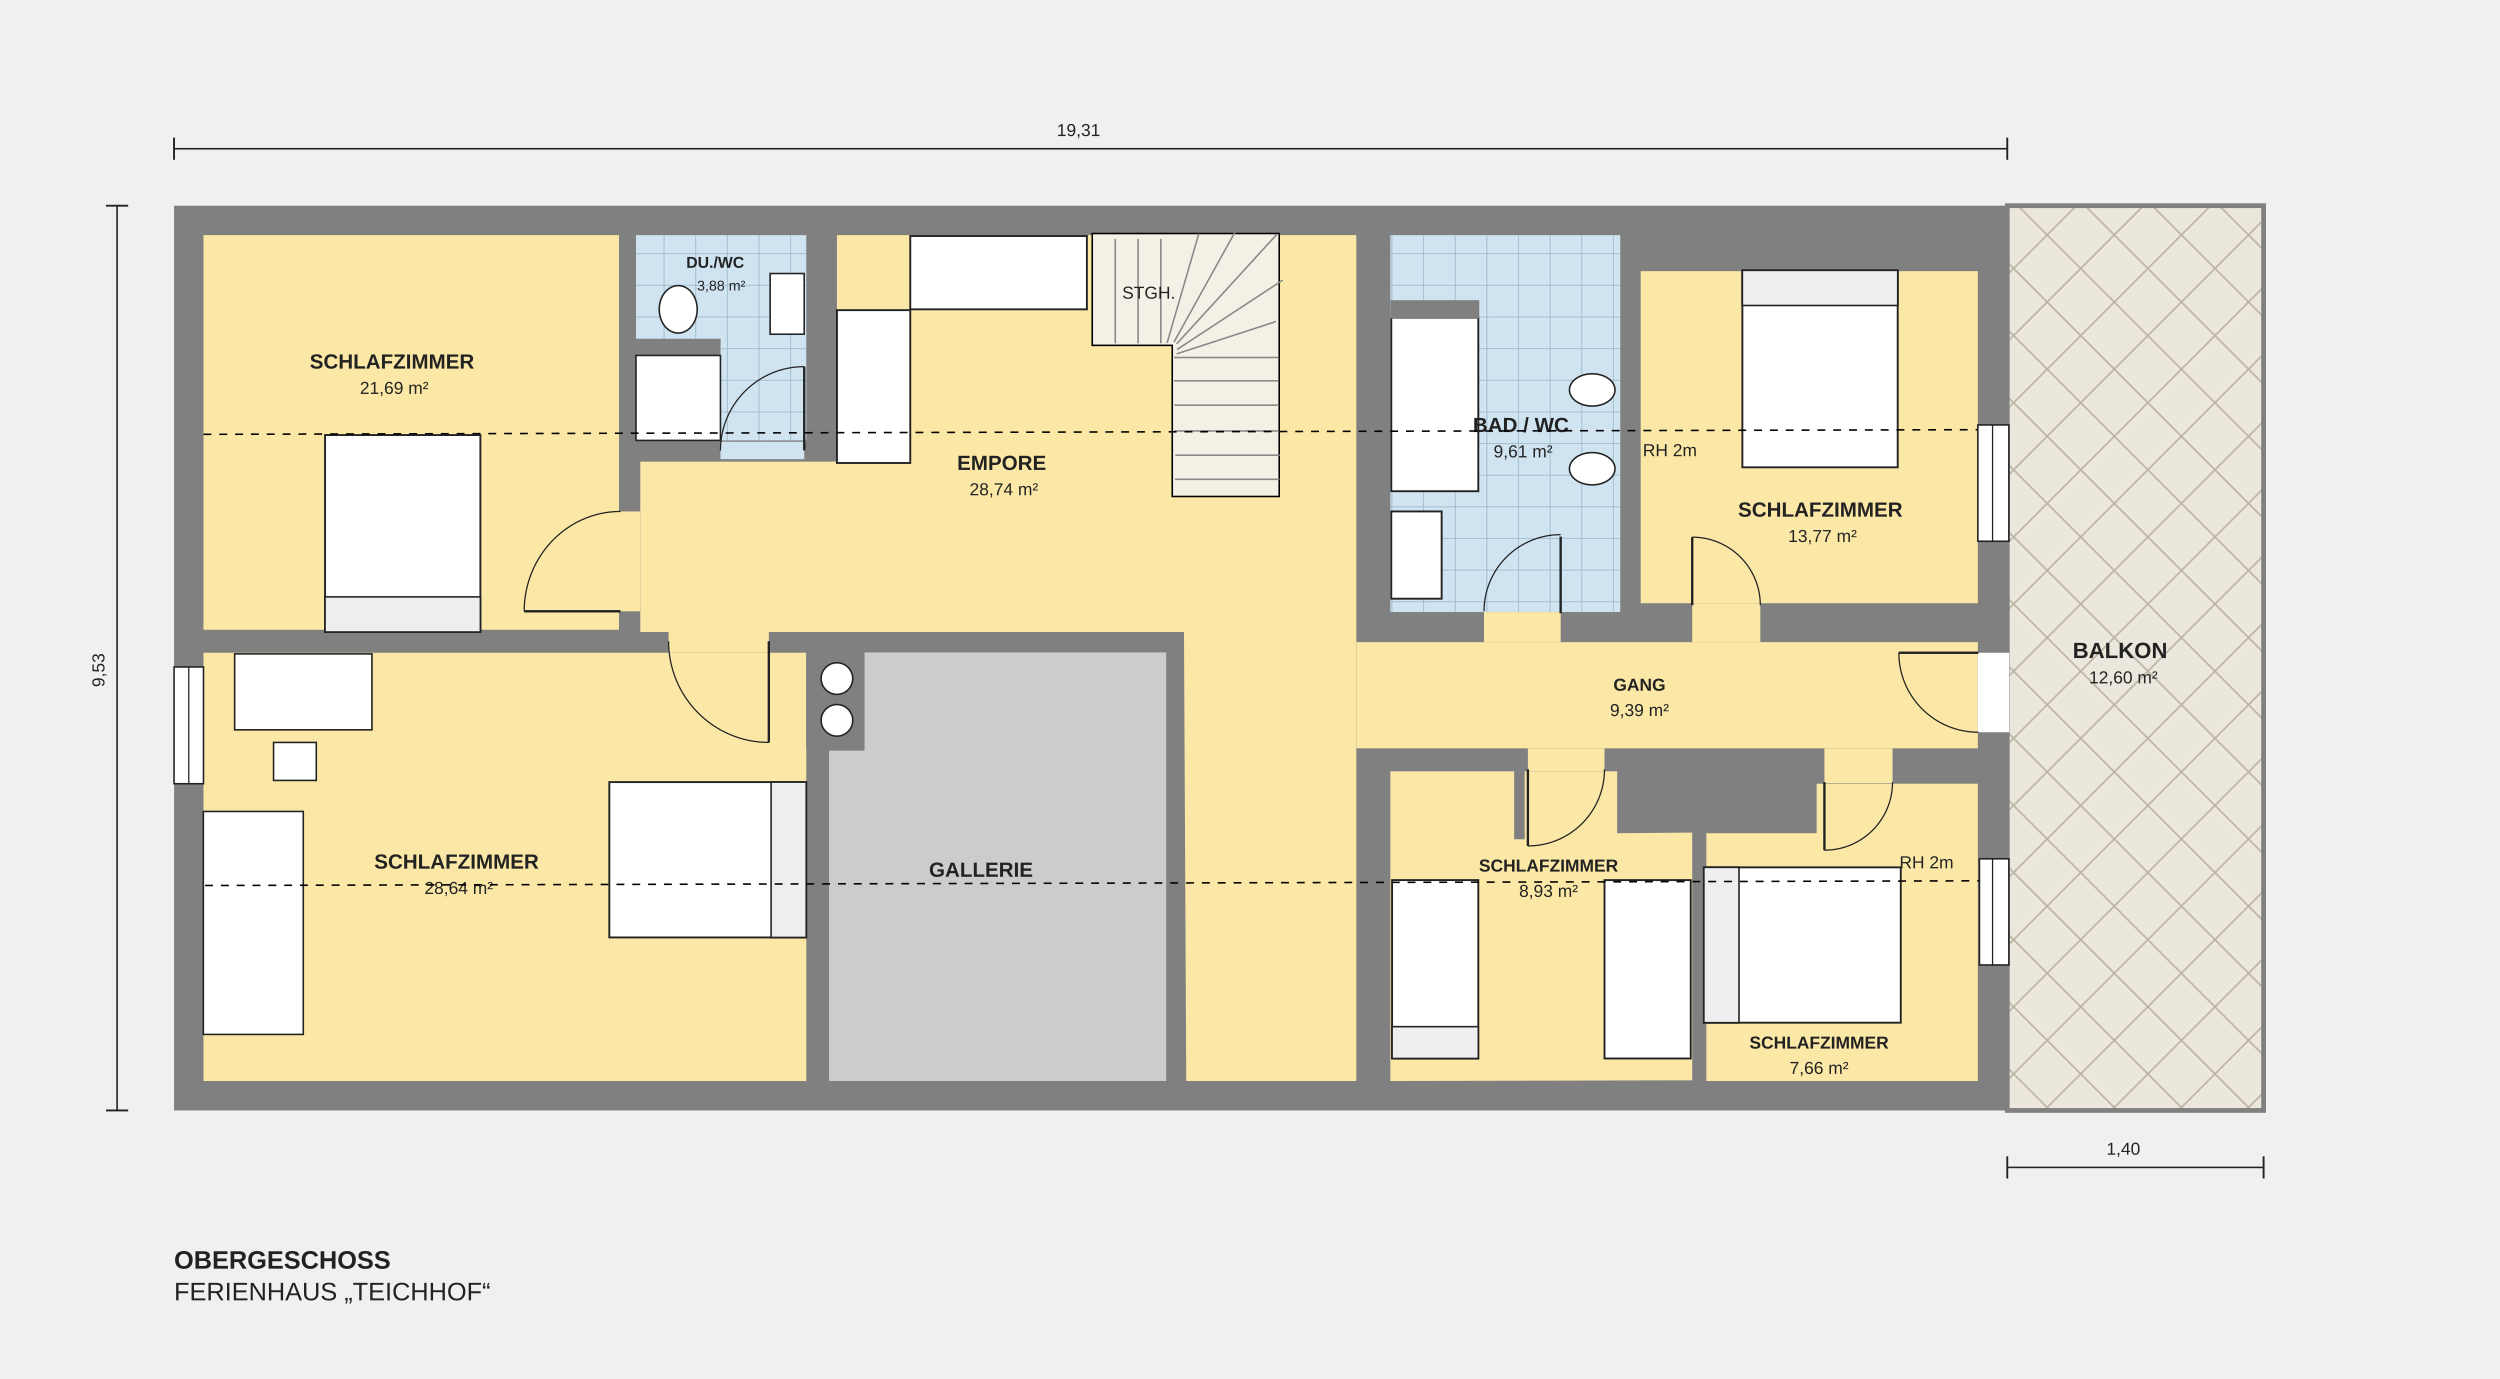
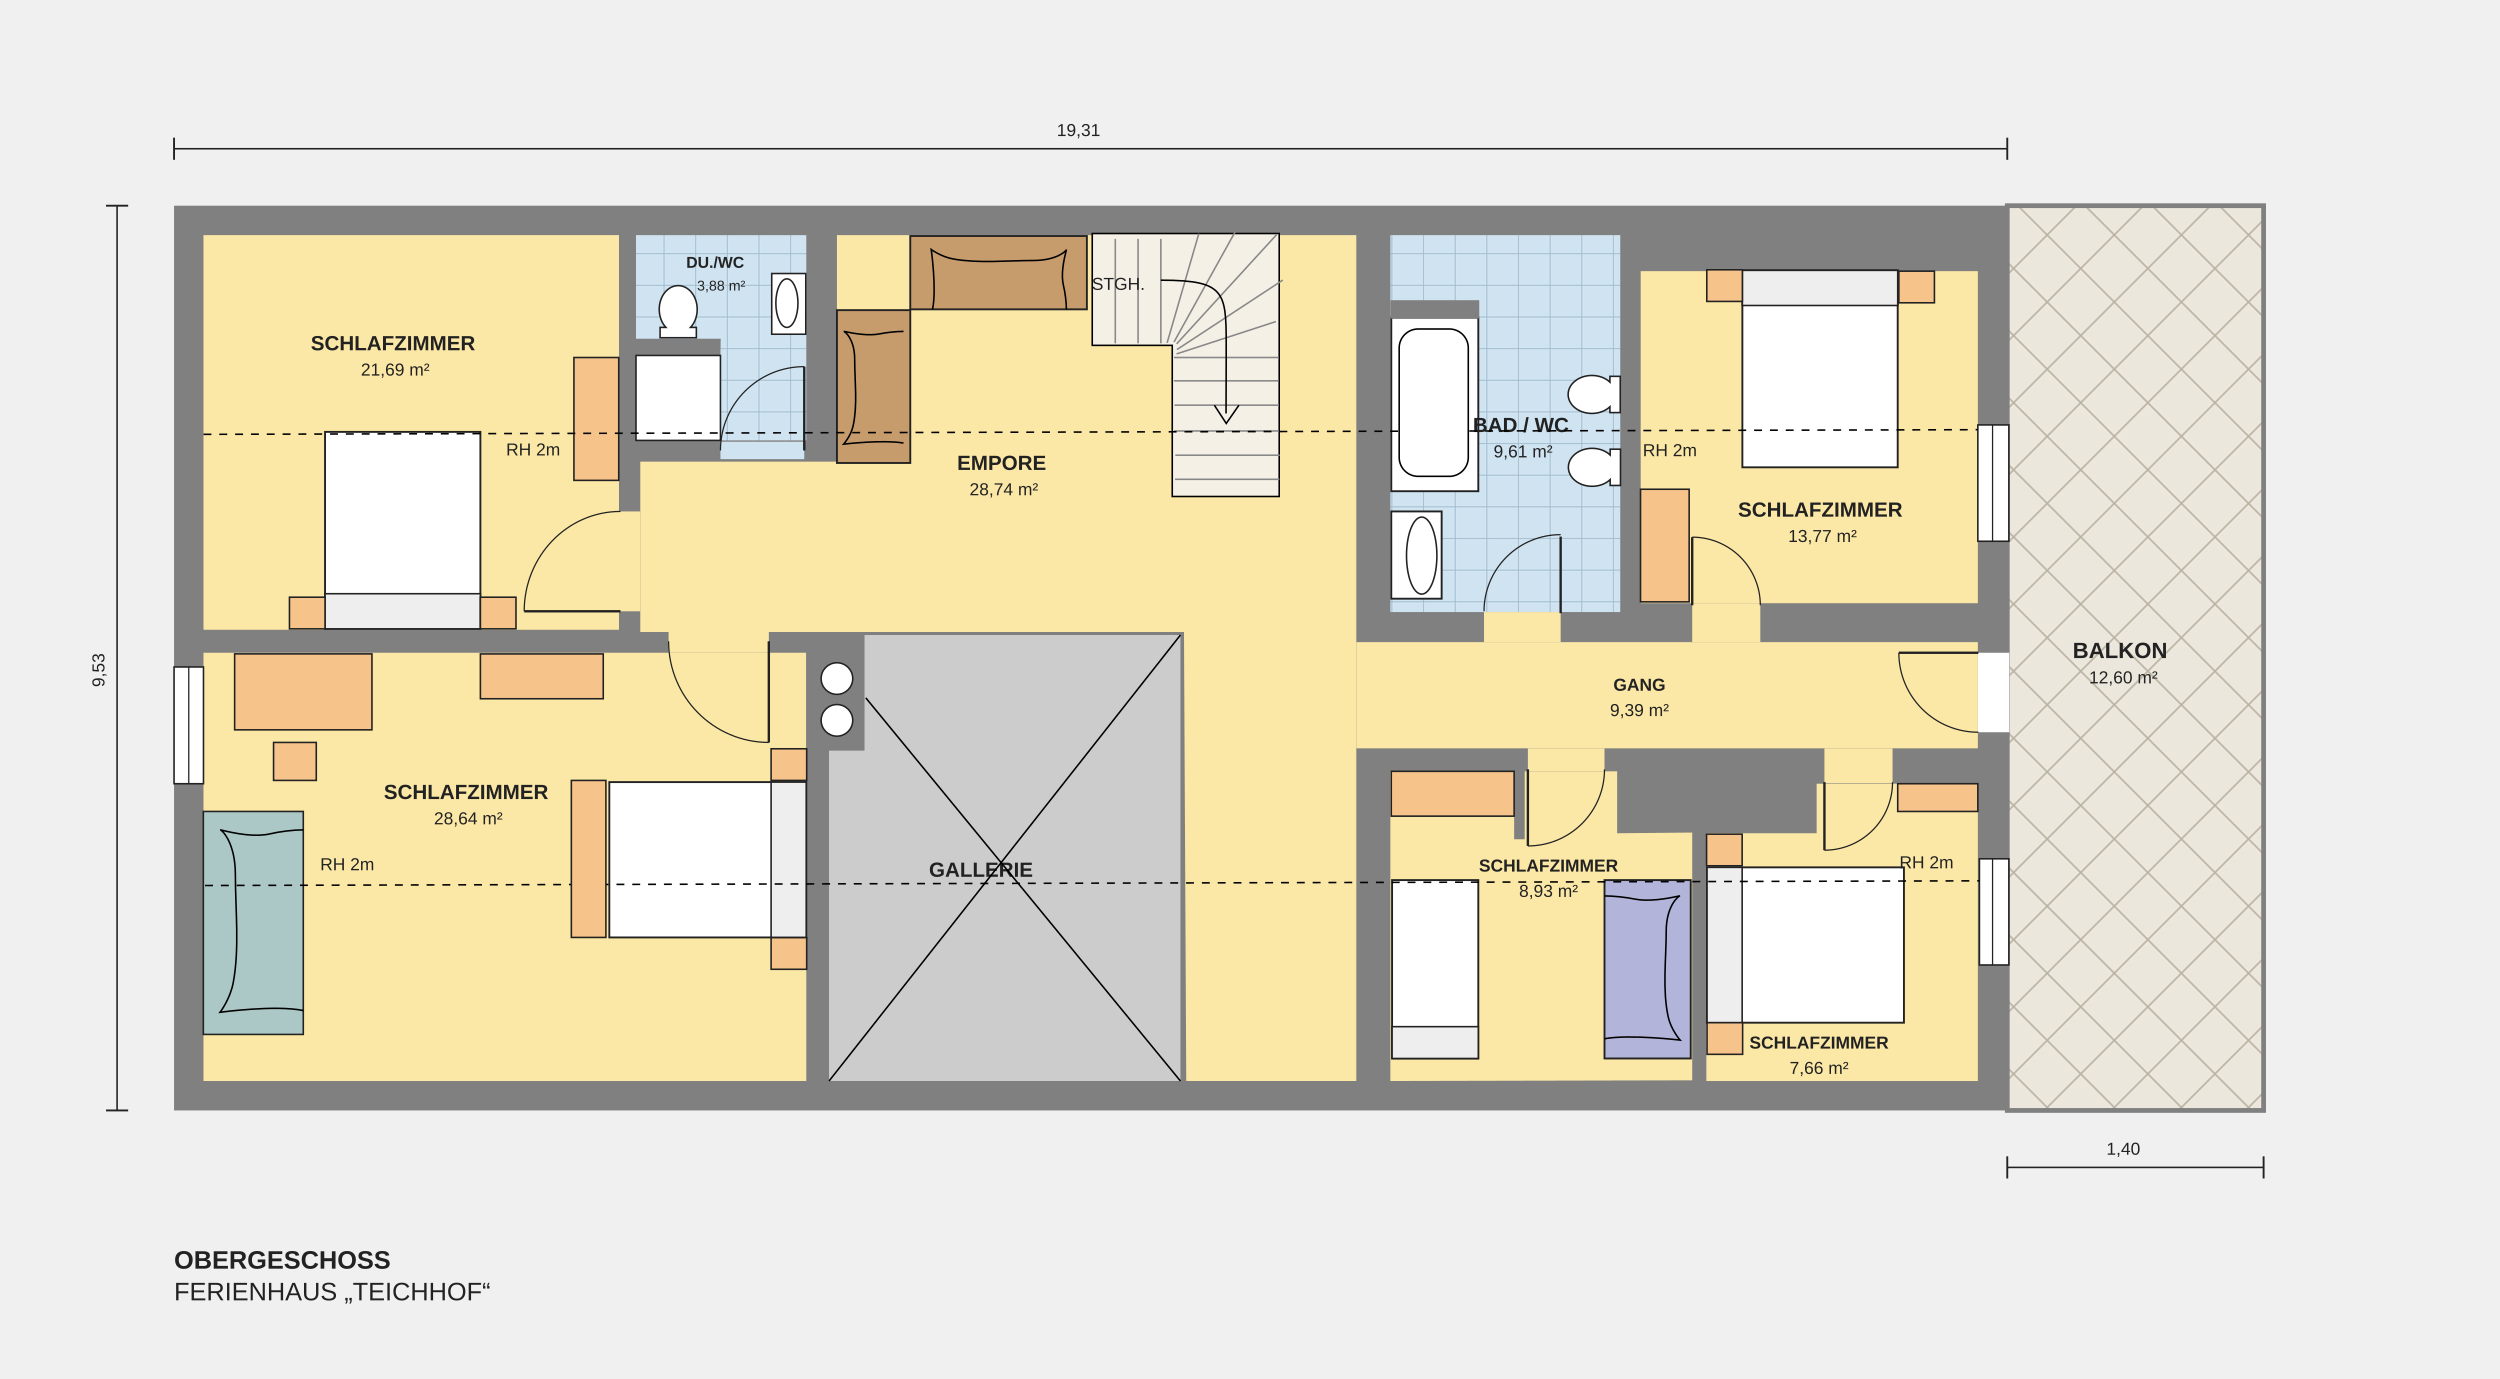
<svg xmlns="http://www.w3.org/2000/svg" width="1580" height="871" viewBox="0 0 1580 871">
  <defs>
    <clipPath id="clip-path-1">
      <path d="M0 0 L30 0 L30 30 L0 30 Z" />
    </clipPath>
    <pattern id="pattern-1" patternUnits="userSpaceOnUse" width="30" height="30" patternTransform="matrix(0.707 0.707 -0.707 0.707 0 0)">
      <g clip-path="url(#clip-path-1)">
        <rect x="0" y="0" width="30" height="30" fill="#ece7dc" />
        <rect x="0" y="0" width="30" height="30" fill="none" stroke="#b9b2a2" />
      </g>
    </pattern>
    <clipPath id="clip-path-2">
      <path d="M0 0 L20 0 L20 20 L0 20 Z" />
    </clipPath>
    <pattern id="pattern-2" patternUnits="userSpaceOnUse" width="20" height="20" patternTransform="matrix(1 0 0 1 0 0)">
      <g clip-path="url(#clip-path-2)">
        <rect x="0" y="0" width="20" height="20" fill="#cfe3f1" />
        <polyline points="0,0 20,0 20,20" fill="none" stroke="#9db8c9" />
      </g>
    </pattern>
  </defs>
  <g id="Layer_1" data-name="Layer 1">
    <rect x="1268.6" y="130" width="162" height="571.8" fill="url(#pattern-1)" stroke="#808080" stroke-width="3" />
    <text transform="matrix(1 0 0 1 1349.6 415.9)" x="0" y="0" xml:space="preserve" font-family="Arial, sans-serif" font-size="14" font-weight="600" fill="#222222" text-anchor="middle">
      <tspan x="0" y="0">BALKON</tspan>
    </text>
    <text transform="matrix(1 0 0 1 1349.6 431.9)" x="0" y="0" xml:space="preserve" font-family="Arial, sans-serif" font-size="11" fill="#222222" text-anchor="middle">
      <tspan x="0" y="0">12,60 m²</tspan>
    </text>
    <rect x="110" y="130" width="1158.6" height="571.8" fill="#808080" />
    <rect x="128.6" y="412.54" width="380.97" height="270.66" fill="#fbe8a6" />
    <polyline points="391.19,398.01 128.6,398.01 128.6,148.6 391.19,148.6" fill="#fbe8a6" />
    <polygon points="748.282,399.427 528.95,399.427 528.95,148.6 857.19,148.6 857.19,405.83 857.19,472.94 857.19,683.2 749.707,683.2" fill="#fbe8a6" />
    <rect x="857.19" y="405.83" width="392.81" height="67.11" fill="#fbe8a6" />
    <polygon points="878.71,683.2 878.71,487.48 956.938,487.48 956.938,530.432 963.62,530.432 963.62,487.48 1022.04,487.48 1022.04,526.62 1069.48,526.18 1069.48,682.76" fill="#fbe8a6" />
    <polyline points="1148.12,526.62 1148.12,495.31 1250,495.31 1250,683.2 1078.42,683.2 1078.42,526.62" fill="#fbe8a6" />
    <rect x="1036.91" y="171.371" width="213.09" height="209.859" fill="#fbe8a6" />
    <polygon points="401.95,278.34 401.95,224.65 455.322,224.65 455.49,214.086 401.95,214.086 401.95,148.6 509.57,148.6 509.57,278.34" fill="url(#pattern-2)" />
    <rect x="878.71" y="148.6" width="145.29" height="238.22" fill="url(#pattern-2)" />
    <rect x="509.57" y="409.19" width="38.75" height="63.75" fill="#808080" />
    <circle cx="528.945" cy="455.268" r="9.989" fill="#ffffff" stroke="#222222" />
    <circle cx="528.945" cy="428.856" r="9.989" fill="#ffffff" stroke="#222222" />
    <rect x="401.95" y="224.65" width="53.372" height="53.69" fill="#ffffff" stroke="#222222" />
-     <rect x="486.73" y="172.869" width="21.52" height="38.361" fill="#ffffff" stroke="#222222" />
+     <rect x="487.73" y="172.869" width="21.52" height="38.361" fill="#ffffff" stroke="#222222" />
    <rect x="422.548" y="398.01" width="63.352" height="14.53" fill="#fbe8a6" />
    <line x1="485.9" y1="405.28" x2="485.9" y2="469.223" fill="#000000" stroke="#222222" stroke-width="1.5" />
    <path d="M422.548 405.28 C422.573 440.584 450.922 469.198 485.9 469.223" fill="none" stroke="#222222" stroke-width="0.8" />
    <rect x="387.087" y="323.23" width="17.583" height="63.1" fill="#fbe8a6" />
    <line x1="331.29" y1="386.33" x2="392.141" y2="386.33" fill="#000000" stroke="#222222" stroke-width="1.5" />
    <path d="M392.141 323.23 C358.537 323.239 331.298 351.484 331.29 386.33" fill="none" stroke="#222222" stroke-width="0.8" />
    <rect x="455.322" y="279.187" width="52.968" height="11.008" fill="#cfe3f1" />
    <line x1="508.29" y1="284.691" x2="508.29" y2="231.715" fill="#000000" stroke="#222222" stroke-width="1.5" />
    <path d="M455.322 284.691 C455.331 255.44 479.039 231.728 508.29 231.715" fill="none" stroke="#222222" stroke-width="0.8" />
    <rect x="965.62" y="472.94" width="48.43" height="14.54" fill="#fbe8a6" />
    <line x1="965.62" y1="534.64" x2="965.62" y2="486.21" fill="#000000" stroke="#222222" stroke-width="1.5" />
    <path d="M1014.05 486.21 C1014.058 499.057 1008.958 511.38 999.874 520.464 C990.79 529.548 978.467 534.648 965.62 534.64" fill="none" stroke="#222222" stroke-width="0.8" />
    <rect x="937.9" y="386.82" width="48.43" height="19.01" fill="#fbe8a6" />
    <line x1="986.33" y1="387.55" x2="986.33" y2="339.12" fill="#000000" stroke="#222222" stroke-width="1.5" />
    <path d="M937.9 386.33 C937.892 373.483 942.992 361.16 952.076 352.076 C961.16 342.992 973.483 337.892 986.33 337.9" fill="none" stroke="#222222" stroke-width="0.8" />
    <rect x="1069.48" y="381.23" width="43.04" height="24.6" fill="#fbe8a6" />
    <line x1="1069.48" y1="382.53" x2="1069.48" y2="339.48" fill="#000000" stroke="#222222" stroke-width="1.5" />
    <path d="M1112.52 382.53 C1112.533 371.11 1108.003 360.154 1099.929 352.078 C1091.855 344.002 1080.9 339.469 1069.48 339.48" fill="none" stroke="#222222" stroke-width="0.8" />
    <rect x="1153.034" y="472.94" width="43.05" height="22.057" fill="#fbe8a6" />
    <line x1="1153.034" y1="494.287" x2="1153.034" y2="537.327" fill="#000000" stroke="#222222" stroke-width="1.5" />
    <path d="M1196.084 494.287 C1196.094 505.707 1191.562 516.662 1183.486 524.736 C1175.41 532.81 1164.454 537.34 1153.034 537.327" fill="none" stroke="#222222" stroke-width="0.8" />
    <rect x="1250" y="412.54" width="19.859" height="50.235" fill="#ffffff" />
    <line x1="1250.3" y1="412.54" x2="1200.065" y2="412.54" fill="#000000" stroke="#222222" stroke-width="1.5" />
    <path d="M1250.3 462.775 C1236.974 462.785 1224.19 457.496 1214.767 448.073 C1205.344 438.65 1200.055 425.866 1200.065 412.54" fill="none" stroke="#222222" stroke-width="0.8" />
    <rect x="110" y="421.52" width="18.6" height="73.79" fill="#ffffff" stroke="#222222" />
    <rect x="1251" y="542.77" width="18.6" height="67.1" fill="#ffffff" stroke="#222222" />
    <rect x="1250" y="268.555" width="19.6" height="73.525" fill="#ffffff" stroke="#222222" />
    <line x1="119.3" y1="495.31" x2="119.3" y2="421.52" fill="#000000" stroke="#222222" stroke-width="0.8" />
    <line x1="1259.3" y1="609.87" x2="1259.3" y2="542.77" fill="#000000" stroke="#222222" stroke-width="0.8" />
    <line x1="1259.3" y1="342.08" x2="1259.3" y2="268.555" fill="#000000" stroke="#222222" stroke-width="0.8" />
    <text transform="matrix(1 0 0 1 642.09 297.017)" x="0" y="0" xml:space="preserve" font-family="Arial, sans-serif" font-size="13" font-weight="600" fill="#222222" text-anchor="middle">
      <tspan x="0" y="0">EMPORE</tspan>
    </text>
    <text transform="matrix(1 0 0 1 642.09 313.017)" x="0" y="0" xml:space="preserve" font-family="Arial, sans-serif" font-size="11" fill="#222222" text-anchor="middle">
      <tspan x="0" y="0">28,74 m²</tspan>
    </text>
    <text transform="matrix(1 0 0 1 1043.79 436.563)" x="0" y="0" xml:space="preserve" font-family="Arial, sans-serif" font-size="11" font-weight="600" fill="#222222" text-anchor="middle">
      <tspan x="0" y="0">GANG</tspan>
    </text>
    <text transform="matrix(1 0 0 1 1043.79 452.563)" x="0" y="0" xml:space="preserve" font-family="Arial, sans-serif" font-size="11" fill="#222222" text-anchor="middle">
      <tspan x="0" y="0">9,39 m²</tspan>
    </text>
    <text transform="matrix(1 0 0 1 986.33 550.845)" x="0" y="0" xml:space="preserve" font-family="Arial, sans-serif" font-size="11" font-weight="600" fill="#222222" text-anchor="middle">
      <tspan x="0" y="0">SCHLAFZIMMER</tspan>
    </text>
    <text transform="matrix(1 0 0 1 986.33 566.845)" x="0" y="0" xml:space="preserve" font-family="Arial, sans-serif" font-size="11" fill="#222222" text-anchor="middle">
      <tspan x="0" y="0">8,93 m²</tspan>
    </text>
    <text transform="matrix(1 0 0 1 1159.474 326.549)" x="0" y="0" xml:space="preserve" font-family="Arial, sans-serif" font-size="13" font-weight="600" fill="#222222" text-anchor="middle">
      <tspan x="0" y="0">SCHLAFZIMMER</tspan>
    </text>
    <text transform="matrix(1 0 0 1 1159.474 342.549)" x="0" y="0" xml:space="preserve" font-family="Arial, sans-serif" font-size="11" fill="#222222" text-anchor="middle">
      <tspan x="0" y="0">13,77 m²</tspan>
    </text>
    <text transform="matrix(1 0 0 1 458.966 169.252)" x="0" y="0" xml:space="preserve" font-family="Arial, sans-serif" font-size="10" font-weight="600" fill="#222222" text-anchor="middle">
      <tspan x="0" y="0">DU./WC</tspan>
    </text>
    <text transform="matrix(1 0 0 1 462.04 183.626)" x="0" y="0" xml:space="preserve" font-family="Arial, sans-serif" font-size="9" fill="#222222" text-anchor="middle">
      <tspan x="0" y="0">3,88 m²</tspan>
    </text>
    <line x1="110" y1="94" x2="1268.6" y2="94" fill="#000000" stroke="#222222" />
    <line x1="110" y1="87" x2="110" y2="101" fill="#000000" stroke="#222222" stroke-width="1.2" />
    <line x1="1268.6" y1="87" x2="1268.6" y2="101" fill="#000000" stroke="#222222" stroke-width="1.2" />
    <text transform="matrix(1 0 0 1 689.3 86)" x="0" y="0" xml:space="preserve" font-family="Arial, sans-serif" font-size="11" fill="#222222" text-anchor="middle">
      <tspan x="0" y="0">19,31</tspan>
    </text>
    <line x1="74" y1="130" x2="74" y2="701.8" fill="#000000" stroke="#222222" />
    <line x1="67" y1="130" x2="81" y2="130" fill="#000000" stroke="#222222" stroke-width="1.2" />
    <line x1="67" y1="701.8" x2="81" y2="701.8" fill="#000000" stroke="#222222" stroke-width="1.2" />
    <text transform="matrix(0 -1 1 0 66 415.9)" x="0" y="0" xml:space="preserve" font-family="Arial, sans-serif" font-size="11" fill="#222222" text-anchor="middle">
      <tspan x="0" y="0">9,53</tspan>
    </text>
    <line x1="1268.6" y1="737.8" x2="1430.6" y2="737.8" fill="#000000" stroke="#222222" />
    <line x1="1268.6" y1="730.8" x2="1268.6" y2="744.8" fill="#000000" stroke="#222222" stroke-width="1.2" />
    <line x1="1430.6" y1="730.8" x2="1430.6" y2="744.8" fill="#000000" stroke="#222222" stroke-width="1.2" />
    <text transform="matrix(1 0 0 1 1349.6 729.8)" x="0" y="0" xml:space="preserve" font-family="Arial, sans-serif" font-size="11" fill="#222222" text-anchor="middle">
      <tspan x="0" y="0">1,40</tspan>
    </text>
    <text transform="matrix(1 0 0 1 110 801.8)" x="0" y="0" xml:space="preserve" font-family="Arial, sans-serif" font-size="16" font-weight="bold" fill="#222222">
      <tspan x="0" y="0">OBERGESCHOSS</tspan>
    </text>
    <text transform="matrix(1 0 0 1 110 821.8)" x="0" y="0" xml:space="preserve" font-family="Arial, sans-serif" font-size="16" fill="#222222">
      <tspan x="0" y="0">FERIENHAUS „TEICHHOF“</tspan>
    </text>
-     <rect x="1076.814" y="548.168" width="124.476" height="98.174" fill="#ffffff" stroke="#222222" stroke-width="1.2" />
-     <ellipse cx="1006.29" cy="296.247" rx="14.4" ry="10.2" fill="#ffffff" stroke="#222222" />
+     <rect x="1078.814" y="548.168" width="124.476" height="98.174" fill="#ffffff" stroke="#222222" stroke-width="1.2" />
    <rect x="879.29" y="200.69" width="55" height="109.757" fill="#ffffff" stroke="#222222" stroke-width="1.2" />
-     <ellipse cx="1006.29" cy="246.431" rx="14.4" ry="10.2" fill="#ffffff" stroke="#222222" />
    <text transform="matrix(1 0 0 1 970.219 273.062)" x="0" y="0" xml:space="preserve" font-family="Arial, sans-serif" font-size="13" font-weight="600" fill="#222222" text-anchor="middle">
      <tspan x="0" y="0">BAD / WC</tspan>
    </text>
    <text transform="matrix(1 0 0 1 970.219 289.062)" x="0" y="0" xml:space="preserve" font-family="Arial, sans-serif" font-size="11" fill="#222222" text-anchor="middle">
      <tspan x="0" y="0">9,61 m²</tspan>
    </text>
    <rect x="879.285" y="323.23" width="31.836" height="55.145" fill="#ffffff" stroke="#222222" stroke-width="1.2" />
    <rect x="879.29" y="190.321" width="55" height="10.369" fill="#808080" stroke="#808080" stroke-width="1.2" />
    <rect x="404.67" y="291.76" width="124.521" height="107.667" fill="#fbe8a6" />
-     <ellipse cx="428.636" cy="195.505" rx="12" ry="15" fill="#ffffff" stroke="#222222" />
-     <polygon points="523.95,683.2 523.95,474.398 546.377,474.398 546.377,412.325 737.04,412.325 737.04,683.2" fill="#cccccc" />
+     <polygon points="523.95,683.2 523.95,474.398 546.377,474.398 546.377,401.325 746.04,401.325 746.04,683.2" fill="#cccccc" />
    <rect x="1101.179" y="170.869" width="98.174" height="124.476" fill="#ffffff" stroke="#222222" stroke-width="1.2" />
    <rect x="1101.179" y="170.869" width="98.174" height="22.2" fill="#eeeeee" stroke="#222222" />
-     <rect x="1076.848" y="548.168" width="22.2" height="98.174" fill="#eeeeee" stroke="#222222" />
+     <rect x="1078.848" y="548.168" width="22.2" height="98.174" fill="#eeeeee" stroke="#222222" />
    <text transform="matrix(1 0 0 1 1157.295 662.719)" x="0" y="0" xml:space="preserve" font-family="Arial, sans-serif" font-size="11" font-weight="600" fill="#222222" text-anchor="middle">
      <tspan x="0" y="0">SCHLAFZIMMER</tspan>
    </text>
    <text transform="matrix(1 0 0 1 1157.295 678.719)" x="0" y="0" xml:space="preserve" font-family="Arial, sans-serif" font-size="11" fill="#222222" text-anchor="middle">
      <tspan x="0" y="0">7,66 m²</tspan>
    </text>
    <rect x="385.094" y="494.287" width="124.476" height="98.174" fill="#ffffff" stroke="#222222" stroke-width="1.2" />
-     <rect x="205.433" y="274.951" width="98.174" height="124.476" fill="#ffffff" stroke="#222222" stroke-width="1.2" />
-     <rect x="205.433" y="377.227" width="98.174" height="22.2" fill="#eeeeee" stroke="#222222" />
+     <rect x="205.433" y="272.951" width="98.174" height="124.476" fill="#ffffff" stroke="#222222" stroke-width="1.2" />
+     <rect x="205.433" y="375.227" width="98.174" height="22.2" fill="#eeeeee" stroke="#222222" />
    <rect x="487.336" y="494.287" width="22.2" height="98.174" fill="#eeeeee" stroke="#222222" />
-     <text transform="matrix(1 0 0 1 256.775 232.95)" x="0" y="0" xml:space="preserve" font-family="Arial, sans-serif" font-size="13" font-weight="600" fill="#222222" text-anchor="middle">
-       <tspan x="0" y="0">SCHLAFZIMMER</tspan>
-     </text>
-     <text transform="matrix(1 0 0 1 256.775 248.95)" x="0" y="0" xml:space="preserve" font-family="Arial, sans-serif" font-size="11" fill="#222222" text-anchor="middle">
+     <text transform="matrix(1 0 0 1 257.427 221.369)" x="0" y="0" xml:space="preserve" font-family="Arial, sans-serif" font-size="13" font-weight="600" fill="#222222" text-anchor="middle">
+       <tspan x="0" y="0">SCHLAFZIMMER</tspan>
+     </text>
+     <text transform="matrix(1 0 0 1 257.427 237.369)" x="0" y="0" xml:space="preserve" font-family="Arial, sans-serif" font-size="11" fill="#222222" text-anchor="middle">
      <tspan x="0" y="0">21,69 m²</tspan>
    </text>
-     <text transform="matrix(1 0 0 1 297.56 548.99)" x="0" y="0" xml:space="preserve" font-family="Arial, sans-serif" font-size="13" font-weight="600" fill="#222222" text-anchor="middle">
-       <tspan x="0" y="0">SCHLAFZIMMER</tspan>
-     </text>
-     <text transform="matrix(1 0 0 1 297.56 564.99)" x="0" y="0" xml:space="preserve" font-family="Arial, sans-serif" font-size="11" fill="#222222" text-anchor="middle">
+     <text transform="matrix(1 0 0 1 303.607 504.992)" x="0" y="0" xml:space="preserve" font-family="Arial, sans-serif" font-size="13" font-weight="600" fill="#222222" text-anchor="middle">
+       <tspan x="0" y="0">SCHLAFZIMMER</tspan>
+     </text>
+     <text transform="matrix(1 0 0 1 303.607 520.992)" x="0" y="0" xml:space="preserve" font-family="Arial, sans-serif" font-size="11" fill="#222222" text-anchor="middle">
      <tspan x="0" y="0">28,64 m²</tspan>
    </text>
-     <rect x="148.29" y="413.252" width="86.781" height="48" fill="#ffffff" stroke="#222222" />
-     <rect x="172.89" y="469.223" width="27" height="24" fill="#ffffff" stroke="#222222" />
-     <rect x="128.509" y="512.845" width="63.171" height="140.909" fill="#ffffff" stroke="#222222" />
+     <rect x="148.29" y="413.252" width="86.781" height="48" fill="#f6c38b" stroke="#222222" />
+     <rect x="172.89" y="469.223" width="27" height="24" fill="#f6c38b" stroke="#222222" />
+     <rect x="128.509" y="512.845" width="63.171" height="140.909" fill="#abc8c6" stroke="#222222" />
    <rect x="879.795" y="556.221" width="54.495" height="112.738" fill="#ffffff" stroke="#222222" stroke-width="1.2" />
    <rect x="879.795" y="648.852" width="54.495" height="20.107" fill="#eeeeee" stroke="#222222" />
-     <rect x="1014.05" y="556.221" width="54.495" height="112.738" fill="#ffffff" stroke="#222222" stroke-width="1.2" />
+     <rect x="1014.05" y="556.221" width="54.495" height="112.738" fill="#b2b4d9" stroke="#222222" stroke-width="1.2" />
    <polygon points="690.3,147.58 808.462,147.58 808.462,313.78 740.864,313.78 740.864,218.273 690.3,218.273" fill="#f4f0e6" stroke="#000000" stroke-miterlimit="10" />
    <line x1="704.862" y1="150.98" x2="704.862" y2="216.98" fill="#000000" stroke="#888888" />
    <line x1="719.261" y1="150.98" x2="719.261" y2="216.98" fill="#000000" stroke="#888888" />
    <line x1="733.661" y1="150.98" x2="733.661" y2="216.98" fill="#000000" stroke="#888888" />
    <line x1="806.859" y1="148.237" x2="743.639" y2="217.326" fill="#000000" stroke="#888888" />
    <line x1="810.727" y1="177.005" x2="743.811" y2="220.932" fill="#000000" stroke="#888888" />
    <line x1="806.344" y1="203.225" x2="743.588" y2="223.661" fill="#000000" stroke="#888888" />
-     <text transform="matrix(1 0 0 1 733.661 188.78)" x="0" y="0" xml:space="preserve" font-family="Arial, sans-serif" font-size="11" fill="#222222" text-anchor="middle">
+     <text transform="matrix(1 0 0 1 714.479 183.202)" x="0" y="0" xml:space="preserve" font-family="Arial, sans-serif" font-size="11" fill="#222222" text-anchor="middle">
      <tspan x="0" y="0">STGH.</tspan>
    </text>
    <line x1="807.966" y1="225.946" x2="741.966" y2="225.946" fill="#000000" stroke="#888888" />
    <line x1="780.801" y1="146.173" x2="741.966" y2="216.167" fill="#000000" stroke="#888888" />
    <line x1="757.654" y1="147.662" x2="737.618" y2="216.672" fill="#000000" stroke="#888888" />
    <line x1="807.859" y1="240.68" x2="741.859" y2="240.68" fill="#000000" stroke="#888888" />
    <line x1="808.249" y1="256.071" x2="742.249" y2="256.071" fill="#000000" stroke="#888888" />
    <line x1="807.966" y1="272.38" x2="741.966" y2="272.38" fill="#000000" stroke="#888888" />
    <line x1="808.811" y1="287.688" x2="742.811" y2="287.688" fill="#000000" stroke="#888888" />
    <line x1="808.588" y1="302.927" x2="742.588" y2="302.927" fill="#000000" stroke="#888888" />
-     <rect x="528.945" y="196.014" width="46.345" height="96.587" fill="#ffffff" stroke="#222222" stroke-width="1.2" />
-     <rect x="575.29" y="149.161" width="111.623" height="46.344" fill="#ffffff" stroke="#222222" stroke-width="1.2" />
+     <rect x="528.945" y="196.014" width="46.345" height="96.587" fill="#c69c6d" stroke="#222222" stroke-width="1.2" />
+     <rect x="575.29" y="149.161" width="111.623" height="46.344" fill="#c69c6d" stroke="#222222" stroke-width="1.2" />
    <text transform="matrix(1 0 0 1 629.024 554.133)" x="0" y="0" xml:space="preserve" font-family="Arial, sans-serif" font-size="13" font-weight="600" fill="#222222" text-anchor="middle">
      <tspan x="0" y="0">GALLERIE</tspan>
    </text>
+     <text transform="matrix(1 0 0 1 1063.002 288.303)" x="0" y="0" xml:space="preserve" font-family="Arial, sans-serif" font-size="11" fill="#222222" text-anchor="middle">
+       <tspan x="0" y="0">RH 2m</tspan>
+     </text>
+     <text transform="matrix(1 0 0 1 1225.183 548.765)" x="0" y="0" xml:space="preserve" font-family="Arial, sans-serif" font-size="11" fill="#222222" text-anchor="middle">
+       <tspan x="0" y="0">RH 2m</tspan>
+     </text>
+     <path d="M733.661 177.079 C777.269 177.079 774.859 185.533 774.966 225.946 C774.979 230.825 774.859 261.293 774.859 261.293" fill="none" stroke="#000000" stroke-miterlimit="10" />
+     <polyline points="767.461,256.071 774.996,267.625 783.009,256.071" fill="none" stroke="#000000" stroke-miterlimit="10" />
+     <text transform="matrix(1 0 0 1 344.603 287.864)" x="0" y="0" xml:space="preserve" font-family="Arial, sans-serif" font-size="11" fill="#222222" text-anchor="middle">
+       <tspan x="0" y="0">RH 2m</tspan>
+     </text>
+     <text transform="matrix(1 0 0 1 227.112 549.989)" x="0" y="0" xml:space="preserve" font-family="Arial, sans-serif" font-size="11" fill="#222222" text-anchor="middle">
+       <tspan x="0" y="0">RH 2m</tspan>
+     </text>
+     <rect x="487.336" y="473.23" width="22.492" height="19.993" fill="#f6c38b" stroke="#222222" />
+     <rect x="487.336" y="592.597" width="22.492" height="19.993" fill="#f6c38b" stroke="#222222" />
+     <rect x="303.607" y="377.434" width="22.492" height="19.993" fill="#f6c38b" stroke="#222222" />
+     <rect x="182.941" y="377.434" width="22.492" height="19.993" fill="#f6c38b" stroke="#222222" />
+     <rect x="1078.687" y="170.509" width="22.492" height="19.993" fill="#f6c38b" stroke="#222222" />
+     <rect x="1200.065" y="171.371" width="22.492" height="19.993" fill="#f6c38b" stroke="#222222" />
+     <rect x="1078.848" y="646.342" width="22.492" height="19.993" fill="#f6c38b" stroke="#222222" />
+     <rect x="1078.556" y="527.182" width="22.492" height="19.993" fill="#f6c38b" stroke="#222222" />
+     <rect x="1036.798" y="309.203" width="30.747" height="71.172" fill="#f6c38b" stroke="#222222" />
+     <rect x="1199.353" y="495.31" width="50.647" height="17.535" fill="#f6c38b" stroke="#222222" />
+     <rect x="879.29" y="487.48" width="77.648" height="28.327" fill="#f6c38b" stroke="#222222" />
+     <rect x="303.607" y="413.277" width="77.648" height="28.328" fill="#f6c38b" stroke="#222222" />
+     <rect x="362.715" y="225.946" width="28.327" height="77.648" fill="#f6c38b" stroke="#222222" />
    <line x1="128.6" y1="274.511" x2="1250" y2="271.555" fill="#cccccc" stroke="#000000" stroke-miterlimit="10" stroke-dasharray="5 5" />
    <line x1="129.6" y1="559.64" x2="1251" y2="556.684" fill="#cccccc" stroke="#000000" stroke-miterlimit="10" stroke-dasharray="5 5" />
-     <text transform="matrix(1 0 0 1 1063.002 288.303)" x="0" y="0" xml:space="preserve" font-family="Arial, sans-serif" font-size="11" fill="#222222" text-anchor="middle">
-       <tspan x="0" y="0">RH 2m</tspan>
-     </text>
-     <text transform="matrix(1 0 0 1 1225.183 548.765)" x="0" y="0" xml:space="preserve" font-family="Arial, sans-serif" font-size="11" fill="#222222" text-anchor="middle">
-       <tspan x="0" y="0">RH 2m</tspan>
-     </text>
+     <rect x="361.096" y="493.223" width="21.832" height="99.238" fill="#f6c38b" stroke="#222222" />
+     <path d="M589.349 195.505 C592.074 182.782 588.541 157.696 588.541 157.696 C588.541 157.696 594.682 162.243 602.339 163.647 C618.4 166.591 636.62 164.636 652.985 164.636 C667.848 164.636 673.849 158.668 674.002 157.696 C672.191 164.622 670.433 173.661 672.112 180.505 C673.125 184.633 673.951 190.821 673.951 195.505 L673.951 195.505" fill="none" stroke="#000000" stroke-miterlimit="10" />
+     <path d="M571.022 280.014 C558.298 277.741 533.213 280.688 533.213 280.688 C533.213 280.688 537.759 275.566 539.163 269.179 C542.107 255.784 540.153 240.588 540.153 226.939 C540.153 214.543 534.185 209.538 533.213 209.41 C540.138 210.921 549.178 212.387 556.022 210.986 C560.15 210.142 566.338 209.453 571.022 209.453 L571.022 209.453" fill="none" stroke="#000000" stroke-miterlimit="10" />
+     <path d="M191.68 638.66 C173.989 634.983 139.111 639.751 139.111 639.751 C139.111 639.751 145.433 631.463 147.385 621.128 C151.478 599.451 148.76 574.861 148.76 552.774 C148.76 532.715 140.463 524.616 139.111 524.409 C148.74 526.854 161.308 529.226 170.825 526.959 C176.564 525.593 185.168 524.478 191.68 524.478 L191.68 524.478" fill="none" stroke="#000000" stroke-miterlimit="10" />
+     <path d="M1014.05 656.476 C1030.122 653.57 1061.81 657.338 1061.81 657.338 C1061.81 657.338 1056.066 650.788 1054.293 642.618 C1050.574 625.485 1053.043 606.048 1053.043 588.589 C1053.043 572.734 1060.581 566.332 1061.81 566.168 C1053.061 568.101 1041.643 569.976 1032.997 568.184 C1027.784 567.104 1019.967 566.223 1014.05 566.223 L1014.05 566.223" fill="none" stroke="#000000" stroke-miterlimit="10" />
+     <ellipse cx="898.516" cy="351.136" rx="9.604" ry="24.356" fill="#ffffff" stroke="#222222" />
+     <path d="M896.282 207.919 L915.955 207.919 C922.582 207.919 927.955 213.291 927.955 219.919 L927.955 289.059 C927.955 295.686 922.582 301.059 915.955 301.059 L896.282 301.059 C889.655 301.059 884.282 295.686 884.282 289.059 L884.282 219.919 C884.282 213.291 889.655 207.919 896.282 207.919 Z" fill="#ffffff" stroke="#000000" stroke-miterlimit="10" />
+     <ellipse cx="497.323" cy="191.576" rx="6.987" ry="15.343" fill="#ffffff" stroke="#222222" />
+     <path d="M416.636 195.505 C416.636 187.221 422.009 180.505 428.636 180.505 C435.263 180.505 440.636 187.221 440.636 195.505 C440.636 200.075 439.001 204.168 436.423 206.919 L440.095 206.919 L440.095 213.443 L417.177 213.443 L417.177 206.919 L420.849 206.919 C418.271 204.168 416.636 200.075 416.636 195.505 Z" fill="#ffffff" stroke="#222222" />
+     <path d="M1006.062 261.293 C997.778 261.293 991.062 255.921 991.062 249.293 C991.062 242.666 997.778 237.293 1006.062 237.293 C1010.632 237.293 1014.725 238.928 1017.476 241.506 L1017.476 237.834 L1024 237.834 L1024 260.752 L1017.476 260.752 L1017.476 257.08 C1014.725 259.658 1010.632 261.293 1006.062 261.293 Z" fill="#ffffff" stroke="#222222" />
+     <path d="M1006.207 307.345 C997.922 307.345 991.207 301.972 991.207 295.345 C991.207 288.718 997.922 283.345 1006.207 283.345 C1010.776 283.345 1014.869 284.98 1017.62 287.558 L1017.62 283.886 L1024.144 283.886 L1024.144 306.804 L1017.62 306.804 L1017.62 303.132 C1014.869 305.71 1010.776 307.345 1006.207 307.345 Z" fill="#ffffff" stroke="#222222" />
+     <line x1="746.04" y1="401.325" x2="523.95" y2="683.2" fill="none" stroke="#000000" stroke-miterlimit="10" />
+     <line x1="746.04" y1="683.2" x2="547.184" y2="441.051" fill="none" stroke="#000000" stroke-miterlimit="10" />
  </g>
</svg>
